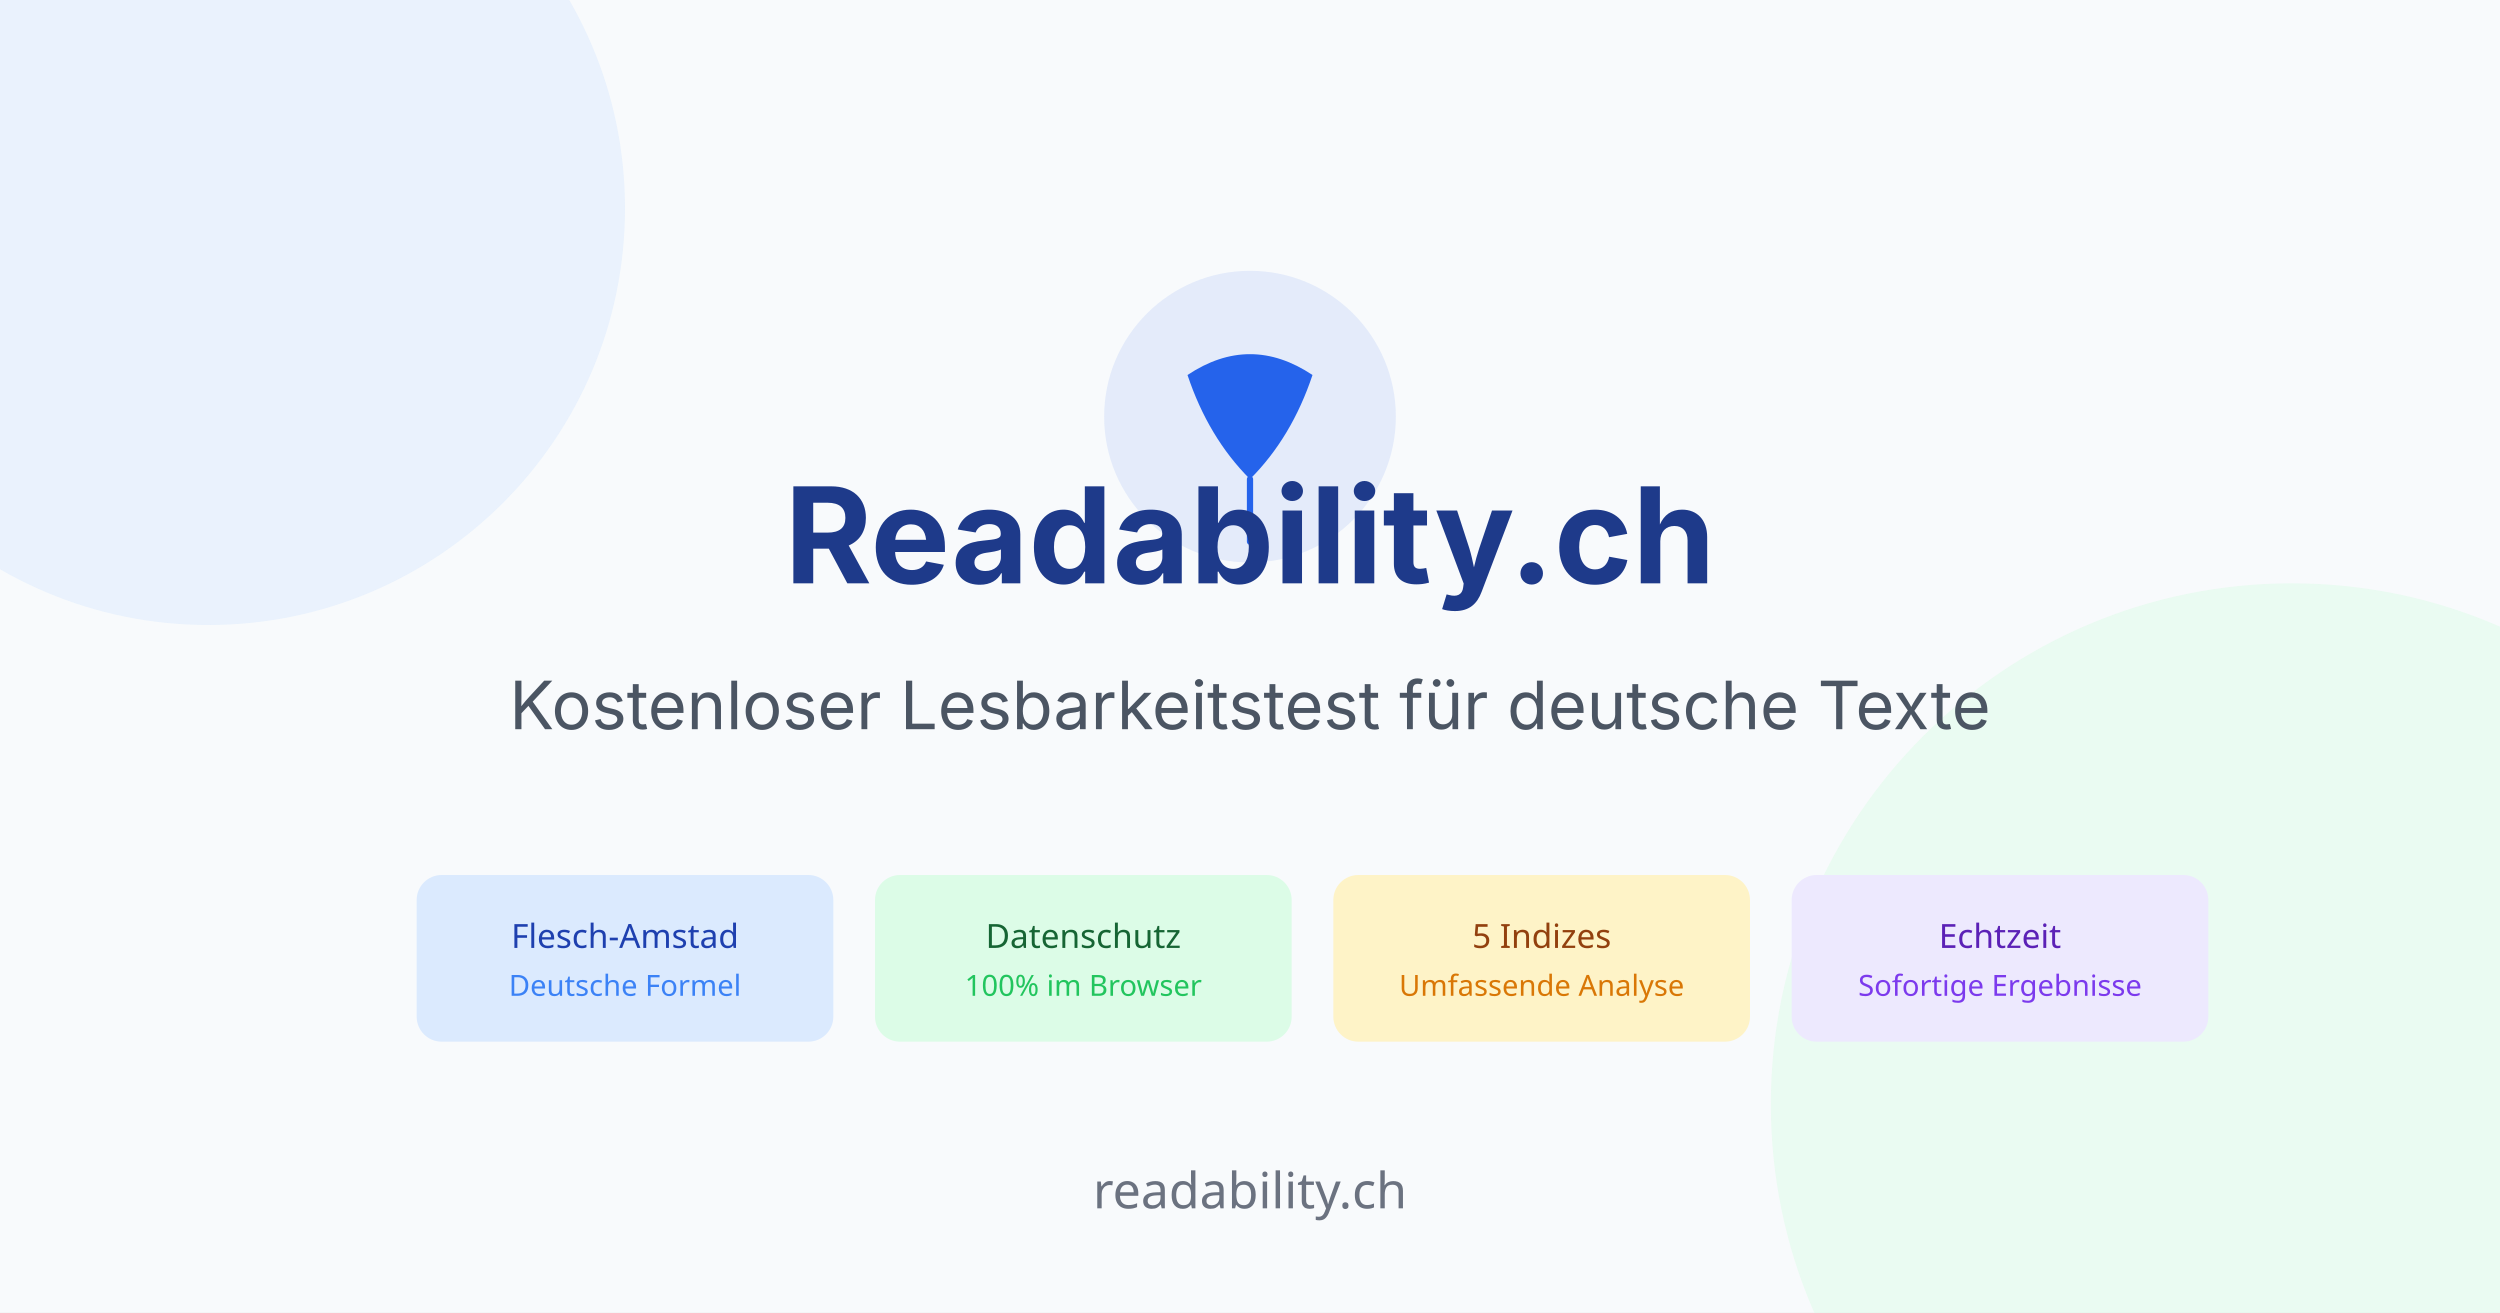
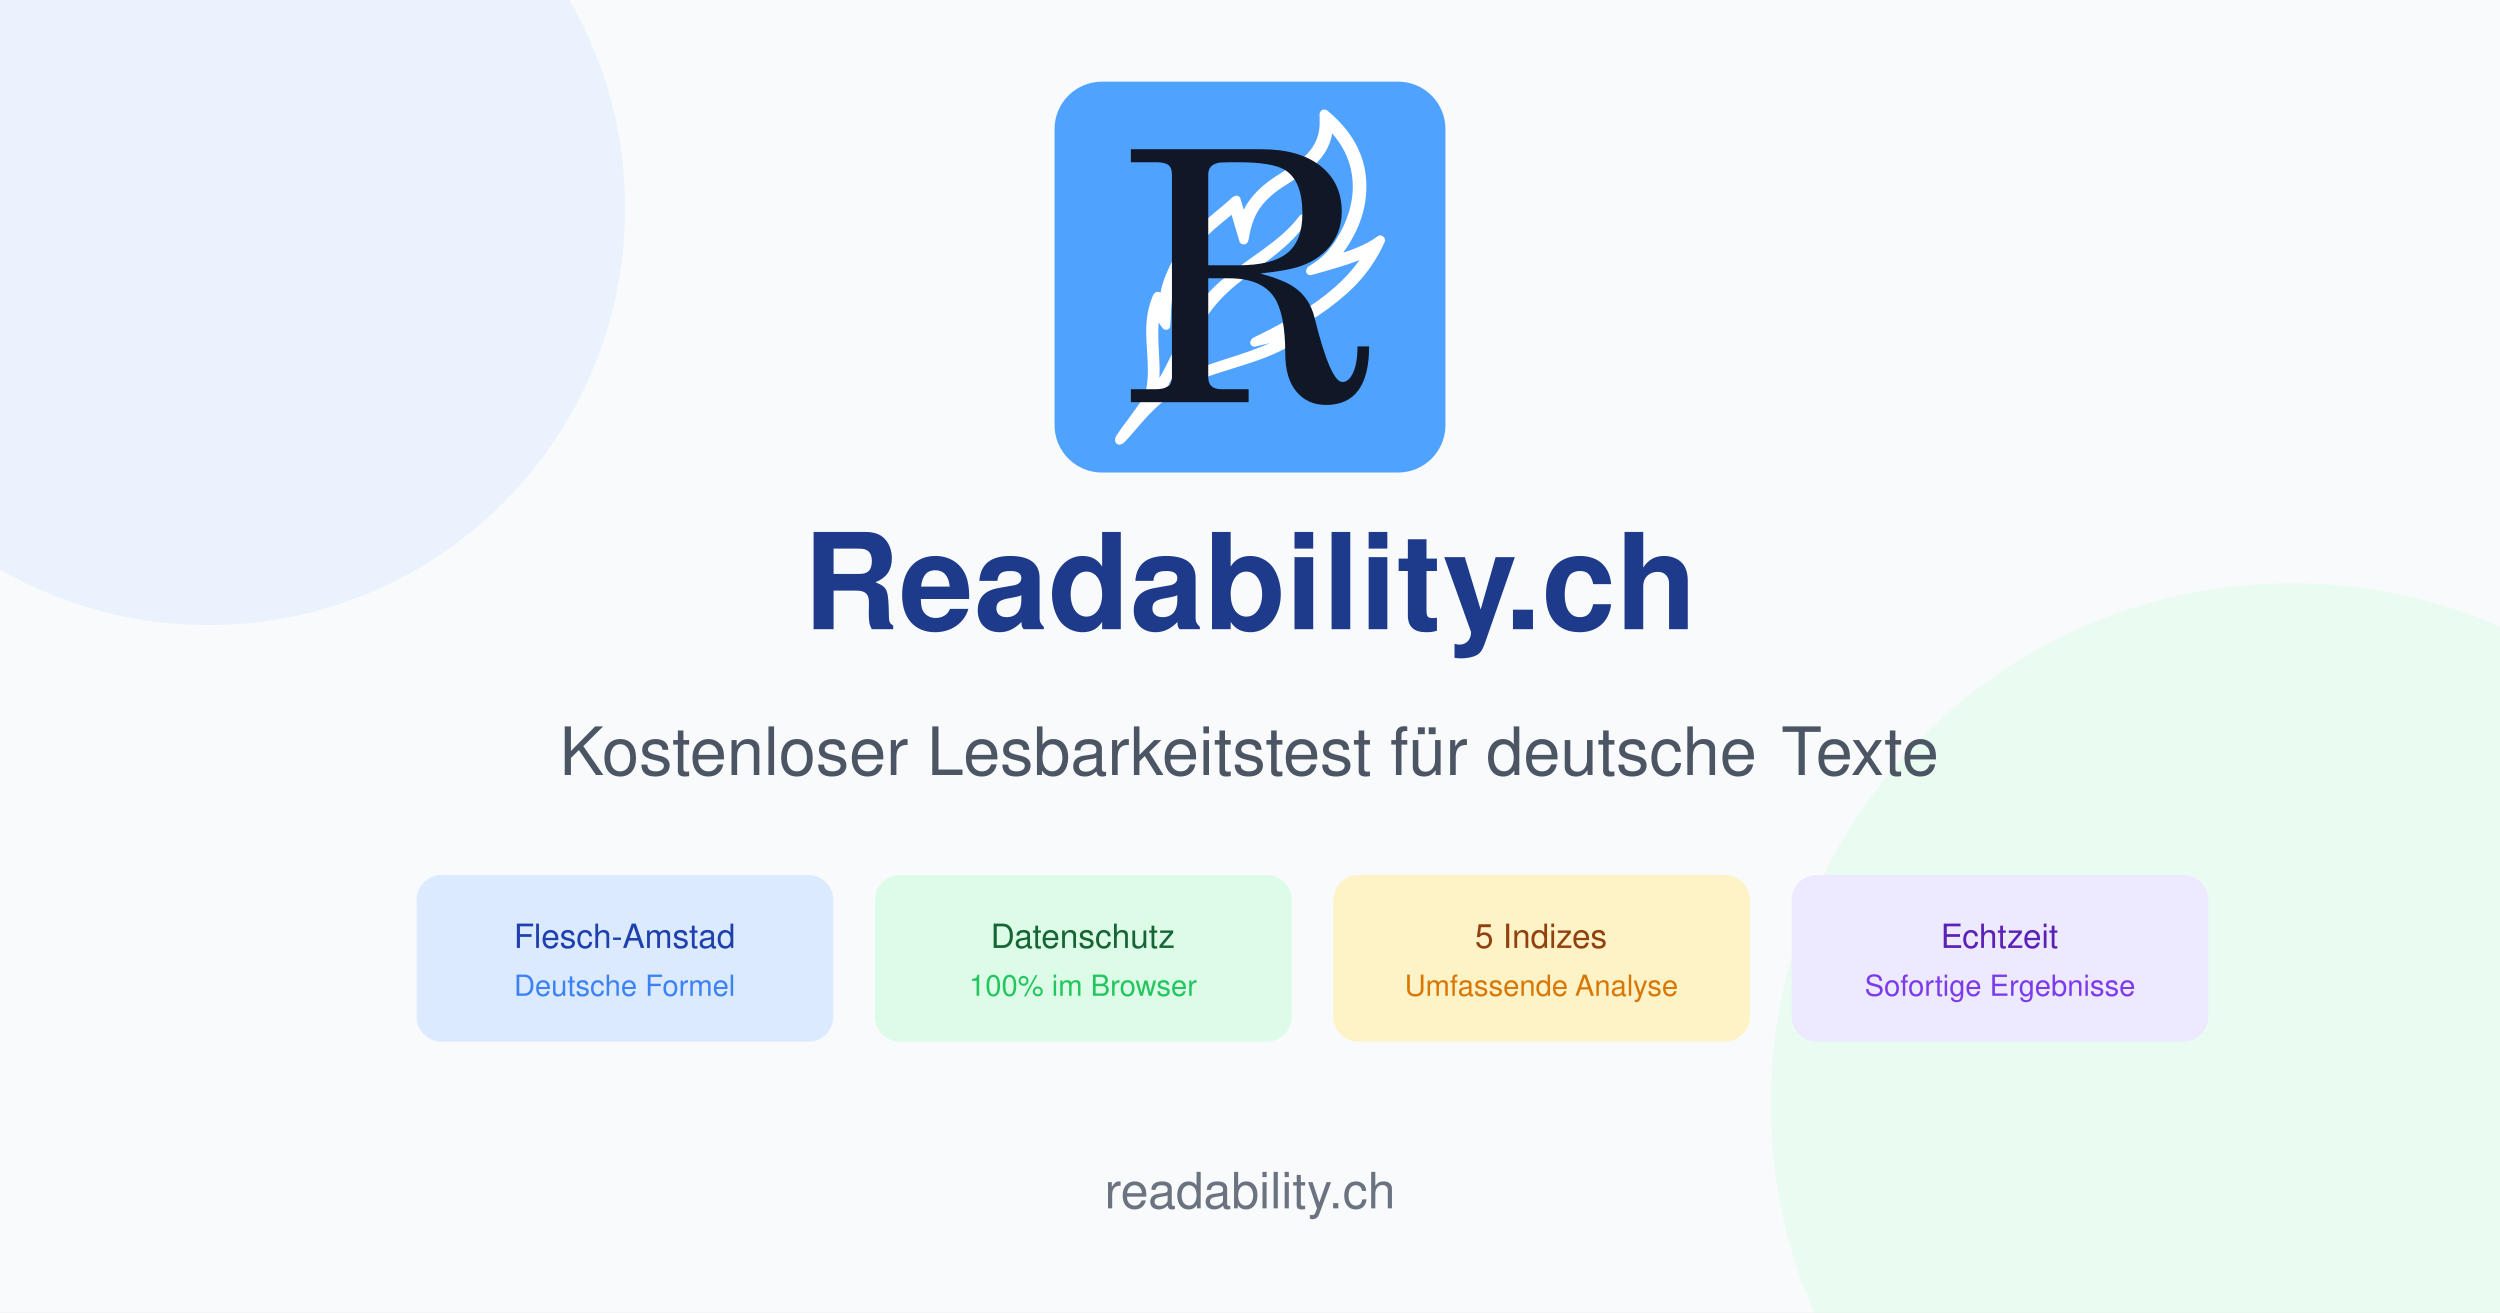
- <svg xmlns="http://www.w3.org/2000/svg" width="1200" height="630" viewBox="0 0 1200 630" fill="none">
-   <rect width="1200" height="630" fill="#f8fafc" />
-   <circle cx="100" cy="100" r="200" fill="#dbeafe" opacity="0.5" />
-   <circle cx="1100" cy="530" r="250" fill="#dcfce7" opacity="0.5" />
-   <g transform="translate(500, 120)">
-     <circle cx="100" cy="80" r="70" fill="#2563eb" opacity="0.1" />
-     <path d="M70 60 Q100 40 130 60 Q120 90 100 110 Q80 90 70 60" fill="#2563eb" />
-     <path d="M100 110 L100 140" stroke="#2563eb" stroke-width="3" stroke-linecap="round" />
+ <svg xmlns="http://www.w3.org/2000/svg" width="100%" height="100%" viewBox="0 0 1200 630" version="1.1" xml:space="preserve" style="fill-rule:evenodd;clip-rule:evenodd;stroke-linejoin:round;stroke-miterlimit:2;">
+   <rect x="0" y="0" width="1200" height="630" style="fill:#f8fafc;" />
+   <circle cx="100" cy="100" r="200" style="fill:#dbeafe;fill-opacity:0.5;" />
+   <circle cx="1100" cy="530" r="250" style="fill:#dcfce7;fill-opacity:0.5;" />
+   <g>
+     <path d="M693.814,61.935l0,142.143c0,12.552 -10.191,22.743 -22.743,22.743l-142.143,0c-12.552,0 -22.743,-10.191 -22.743,-22.743l0,-142.143c0,-12.552 10.191,-22.743 22.743,-22.743l142.143,0c12.552,0 22.743,10.191 22.743,22.743Z" style="fill:#50a2ff;" />
+     <g>
+       <path d="M559.517,189.185c-5.129,3.791 -9.257,8.138 -13.204,12.602c-2.549,2.883 -4.925,5.857 -7.609,8.669c-0.375,0.393 -0.742,0.808 -1.428,0.997c-0.289,-0.553 0.087,-0.939 0.327,-1.324c1.686,-2.696 3.691,-5.256 5.597,-7.858c2.209,-3.017 4.417,-6.034 6.518,-9.099c1.493,-2.179 2.135,-4.502 2.571,-6.895c1.009,-5.538 0.693,-11.097 0.364,-16.649c-0.218,-3.676 -0.498,-7.349 -0.477,-11.028c0.03,-5.343 0.849,-10.607 2.984,-15.716c0.111,-0.266 0.111,-0.577 0.585,-0.845c0.665,1.134 0.909,2.319 1.263,3.471c0.363,1.181 0.629,2.381 0.999,3.809c0.221,-2.043 0.437,-3.853 0.608,-5.664c0.426,-4.521 1.808,-8.886 3.748,-13.137c3.727,-8.169 9.101,-15.614 16.437,-22.194c4.202,-3.769 8.719,-7.315 12.932,-11.074c0.483,-0.431 0.84,-0.97 1.775,-1.339c1.042,3.547 2.064,7.029 3.132,10.667c0.159,-0.291 0.283,-0.455 0.34,-0.631c2.455,-7.676 7.872,-13.887 15.554,-19.002c4.146,-2.76 8.5,-5.327 12.454,-8.267c5.839,-4.343 9.161,-9.621 10.147,-15.808c0.39,-2.45 0.294,-4.917 0.262,-7.38c-0.004,-0.304 -0.132,-0.63 0.126,-0.915c0.366,-0.069 0.493,0.159 0.665,0.305c6.109,5.143 10.958,10.889 13.99,17.509c1.756,3.834 2.932,7.765 3.392,11.821c1.51,13.299 -2.65,25.563 -11.279,37.004c-0.808,1.072 -1.79,2.065 -2.684,3.099c-0.182,0.211 -0.479,0.378 -0.475,0.812c8.467,-2.582 16.807,-5.186 23.395,-10.163c0.477,0.261 0.272,0.472 0.191,0.648c-3.377,7.359 -7.869,14.257 -14.055,20.459c-4.951,4.964 -10.577,9.424 -16.677,13.541c-4.8,3.24 -9.855,6.218 -15.077,9.032c-0.217,0.117 -0.424,0.245 -0.574,0.463c3.952,-0.952 7.905,-1.903 11.882,-2.861c0.147,0.511 -0.292,0.668 -0.529,0.899c-6.786,6.604 -15.746,10.869 -25.526,14.261c-6.271,2.175 -12.712,4.028 -19.043,6.089c-8.716,2.838 -16.65,6.615 -23.599,11.693m-5.77,0.177c4.117,-5.704 7.279,-11.738 10.226,-17.844c3.219,-6.67 6.286,-13.384 10.259,-19.823c3.895,-6.313 8.846,-12.043 15.124,-17.089c5.866,-4.715 12.284,-8.973 18.407,-13.475c6.516,-4.791 12.683,-9.803 17.228,-15.876c0.16,-0.214 0.269,-0.505 0.703,-0.509c0.056,0.489 0.042,0.484 -0.305,1.007c-3.583,5.398 -8.428,10.076 -13.797,14.447c-5.516,4.492 -11.394,8.701 -17.093,13.051c-7.301,5.573 -13.291,11.858 -17.785,19.008c-3.071,4.886 -5.751,9.899 -8.285,14.958c-4.174,8.333 -8.906,16.445 -14.885,24.115c-4.277,5.486 -8.862,10.82 -13.163,16.293c-0.14,0.178 -0.258,0.368 -0.386,0.552c0.278,-0.124 0.428,-0.298 0.576,-0.473c3.354,-3.963 6.553,-8.003 10.166,-11.835c7.129,-7.559 16.011,-13.507 26.819,-17.708c5.657,-2.199 11.575,-3.938 17.394,-5.85c7.598,-2.497 15.041,-5.216 21.66,-9.108c1.777,-1.045 3.492,-2.147 4.921,-3.547c-6.447,1.585 -12.893,3.171 -19.434,4.779c0.09,-0.529 0.542,-0.618 0.858,-0.781c1.053,-0.542 2.132,-1.053 3.198,-1.581c10.823,-5.359 21.218,-11.152 30.362,-18.189c8.263,-6.359 15.216,-13.456 20.1,-21.698c0.284,-0.48 0.628,-0.945 0.774,-1.589c-8.984,4.22 -18.688,6.782 -28.465,9.501c0.129,-0.57 0.571,-0.714 0.902,-0.921c3.177,-1.988 6.106,-4.15 8.438,-6.779c3.588,-4.045 6.316,-8.418 8.437,-13.026c4.385,-9.529 5.876,-19.272 3.488,-29.285c-1.754,-7.353 -5.7,-13.946 -11.564,-19.865c-0.146,-0.147 -0.24,-0.4 -0.615,-0.326c-0.145,1.111 -0.279,2.215 -0.434,3.318c-0.966,6.85 -4.848,12.539 -11.314,17.236c-3.846,2.794 -8.062,5.242 -12.038,7.912c-5.095,3.421 -9.354,7.336 -12.209,12.115c-2.307,3.863 -3.483,7.955 -4.278,12.134c-0.17,0.893 -0.22,1.811 -0.609,2.671c-0.096,0.006 -0.192,0.012 -0.288,0.018c-1.537,-5.178 -3.074,-10.357 -4.656,-15.684c-1.013,0.85 -1.906,1.604 -2.806,2.353c-3.589,2.983 -7.246,5.917 -10.577,9.079c-5.091,4.833 -9.148,10.145 -12.369,15.858c-2.808,4.979 -4.75,10.136 -5.636,15.529c-0.583,3.55 -0.761,7.118 -0.855,10.692c-0.028,1.065 -0.15,2.129 -0.228,3.194c-2.383,-2.676 -3.441,-5.676 -4.2,-8.769c-0.858,2.739 -1.3,5.496 -1.434,8.271c-0.216,4.474 -0.048,8.951 0.228,13.421c0.091,1.481 0.104,2.963 0.203,4.443c0.322,4.825 0.092,9.627 -0.978,14.396c-0.122,0.544 -0.406,1.092 -0.216,1.797c0.188,-0.216 0.28,-0.321 0.433,-0.518l0,0l-0,0Z" style="fill:#fff;fill-rule:nonzero;stroke:#fff;stroke-width:3.98px;" />
+       <path d="M579.952,133.581l0,47.49c0,3.834 2.136,5.751 6.409,5.751l12.982,0l0,6.244l-56.528,0l0,-6.244l11.996,0c5.149,0 7.723,-1.917 7.723,-5.751l0,-97.116c0,-2.301 -0.575,-3.889 -1.725,-4.765c-1.15,-0.876 -3.15,-1.315 -5.998,-1.315l-11.996,0l0,-6.244l62.772,0c12.051,0 21.472,2.684 28.264,8.052c6.792,5.368 10.188,12.653 10.188,21.855c0,7.449 -2.52,13.694 -7.559,18.733c-3.615,3.615 -8.107,6.244 -13.475,7.888c-3.834,1.205 -9.86,2.246 -18.076,3.122c7.559,2.081 12.982,4.272 16.268,6.573c4.93,3.396 8.162,8.162 9.695,14.296c5.149,20.815 9.64,31.222 13.475,31.222c2.081,0 3.807,-1.534 5.176,-4.601c1.369,-3.067 2.054,-7.23 2.054,-12.489l5.587,0c0,18.733 -6.902,28.1 -20.705,28.1c-5.916,0 -10.654,-2.136 -14.214,-6.409c-3.56,-4.272 -5.341,-10.352 -5.341,-18.24c0,-12.598 -1.753,-21.581 -5.258,-26.949c-4.053,-6.135 -11.338,-9.202 -21.855,-9.202l-9.86,-0Zm0,-49.79l0,43.546l14.461,0c10.736,0 18.541,-1.945 23.416,-5.834c4.875,-3.889 7.312,-10.216 7.312,-18.98c0,-10.626 -2.848,-17.638 -8.545,-21.034c-4.053,-2.41 -11.558,-3.615 -22.513,-3.615c-4.93,0 -7.778,0.055 -8.545,0.164c-3.725,0.548 -5.587,2.465 -5.587,5.751Z" style="fill:#101828;fill-rule:nonzero;" />
+     </g>
  </g>
-   <text x="600" y="280" text-anchor="middle" font-family="system-ui, -apple-system, sans-serif" font-size="64" font-weight="bold" fill="#1e3a8a">
-     Readability.ch
-   </text>
-   <text x="600" y="350" text-anchor="middle" font-family="system-ui, -apple-system, sans-serif" font-size="32" fill="#4b5563">
-     Kostenloser Lesbarkeitstest für deutsche Texte
-   </text>
-   <g transform="translate(200, 420)">
-     <rect x="0" y="0" width="200" height="80" rx="12" fill="#dbeafe" />
-     <text x="100" y="35" text-anchor="middle" font-family="system-ui, sans-serif" font-size="16" fill="#1e40af">Flesch-Amstad</text>
-     <text x="100" y="58" text-anchor="middle" font-family="system-ui, sans-serif" font-size="14" fill="#3b82f6">Deutsche Formel</text>
+   <text x="385.406px" y="302px" style="font-family:'Helvetica-Bold', 'Helvetica';font-weight:700;font-size:64px;fill:#1e3a8a;">Readability<tspan x="722.125px 739.906px " y="302px 302px ">.c</tspan>h</text>
+   <text x="268.547px" y="372px" style="font-family:'Helvetica';font-size:32px;fill:#4b5563;">Kostenloser Lesbarkeitstest für deutsche <tspan x="854.969px 870.969px 888.766px " y="372px 372px 372px ">Tex</tspan>te</text>
+   <g>
+     <path d="M400,432l0,56c0,6.623 -5.377,12 -12,12l-176,0c-6.623,0 -12,-5.377 -12,-12l0,-56c0,-6.623 5.377,-12 12,-12l176,0c6.623,0 12,5.377 12,12Z" style="fill:#dbeafe;" />
+     <text x="246.652px" y="455px" style="font-family:'Helvetica';font-size:16px;fill:#1e40af;">Flesch-Amstad</text>
+     <text x="246.704px" y="478px" style="font-family:'Helvetica';font-size:14px;fill:#3b82f6;">Deutsche Formel</text>
  </g>
-   <g transform="translate(420, 420)">
-     <rect x="0" y="0" width="200" height="80" rx="12" fill="#dcfce7" />
-     <text x="100" y="35" text-anchor="middle" font-family="system-ui, sans-serif" font-size="16" fill="#166534">Datenschutz</text>
-     <text x="100" y="58" text-anchor="middle" font-family="system-ui, sans-serif" font-size="14" fill="#22c55e">100% im Browser</text>
+   <g>
+     <path d="M620,432l0,56c0,6.623 -5.377,12 -12,12l-176,0c-6.623,0 -12,-5.377 -12,-12l0,-56c0,-6.623 5.377,-12 12,-12l176,0c6.623,0 12,5.377 12,12Z" style="fill:#dcfce7;" />
+     <text x="475.531px" y="455px" style="font-family:'Helvetica';font-size:16px;fill:#166534;">Datenschutz</text>
+     <text x="465.148px" y="478px" style="font-family:'Helvetica';font-size:14px;fill:#22c55e;">100% im Browser</text>
  </g>
-   <g transform="translate(640, 420)">
-     <rect x="0" y="0" width="200" height="80" rx="12" fill="#fef3c7" />
-     <text x="100" y="35" text-anchor="middle" font-family="system-ui, sans-serif" font-size="16" fill="#92400e">5 Indizes</text>
-     <text x="100" y="58" text-anchor="middle" font-family="system-ui, sans-serif" font-size="14" fill="#d97706">Umfassende Analyse</text>
+   <g>
+     <path d="M840,432l0,56c0,6.623 -5.377,12 -12,12l-176,0c-6.623,0 -12,-5.377 -12,-12l0,-56c0,-6.623 5.377,-12 12,-12l176,0c6.623,0 12,5.377 12,12Z" style="fill:#fef3c7;" />
+     <text x="707.98px" y="455px" style="font-family:'Helvetica';font-size:16px;fill:#92400e;">5 Indizes</text>
+     <text x="674.238px" y="478px" style="font-family:'Helvetica';font-size:14px;fill:#d97706;">Umfassende <tspan x="755.955px 765.293px " y="478px 478px ">An</tspan>alyse</text>
  </g>
-   <g transform="translate(860, 420)">
-     <rect x="0" y="0" width="200" height="80" rx="12" fill="#ede9fe" />
-     <text x="100" y="35" text-anchor="middle" font-family="system-ui, sans-serif" font-size="16" fill="#5b21b6">Echtzeit</text>
-     <text x="100" y="58" text-anchor="middle" font-family="system-ui, sans-serif" font-size="14" fill="#7c3aed">Sofortige Ergebnisse</text>
+   <g>
+     <path d="M1060,432l0,56c0,6.623 -5.377,12 -12,12l-176,0c-6.623,0 -12,-5.377 -12,-12l0,-56c0,-6.623 5.377,-12 12,-12l176,0c6.623,0 12,5.377 12,12Z" style="fill:#ede9fe;" />
+     <text x="931.543px" y="455px" style="font-family:'Helvetica';font-size:16px;fill:#5b21b6;">Echtzeit</text>
+     <text x="895.018px" y="478px" style="font-family:'Helvetica';font-size:14px;fill:#7c3aed;">Sofortige Ergebnisse</text>
  </g>
-   <text x="600" y="580" text-anchor="middle" font-family="system-ui, sans-serif" font-size="24" fill="#6b7280">
-     readability.ch
-   </text>
+   <text x="530.18px" y="580px" style="font-family:'Helvetica';font-size:24px;fill:#6b7280;">readability<tspan x="637.805px 644.473px " y="580px 580px ">.c</tspan>h</text>
</svg>
